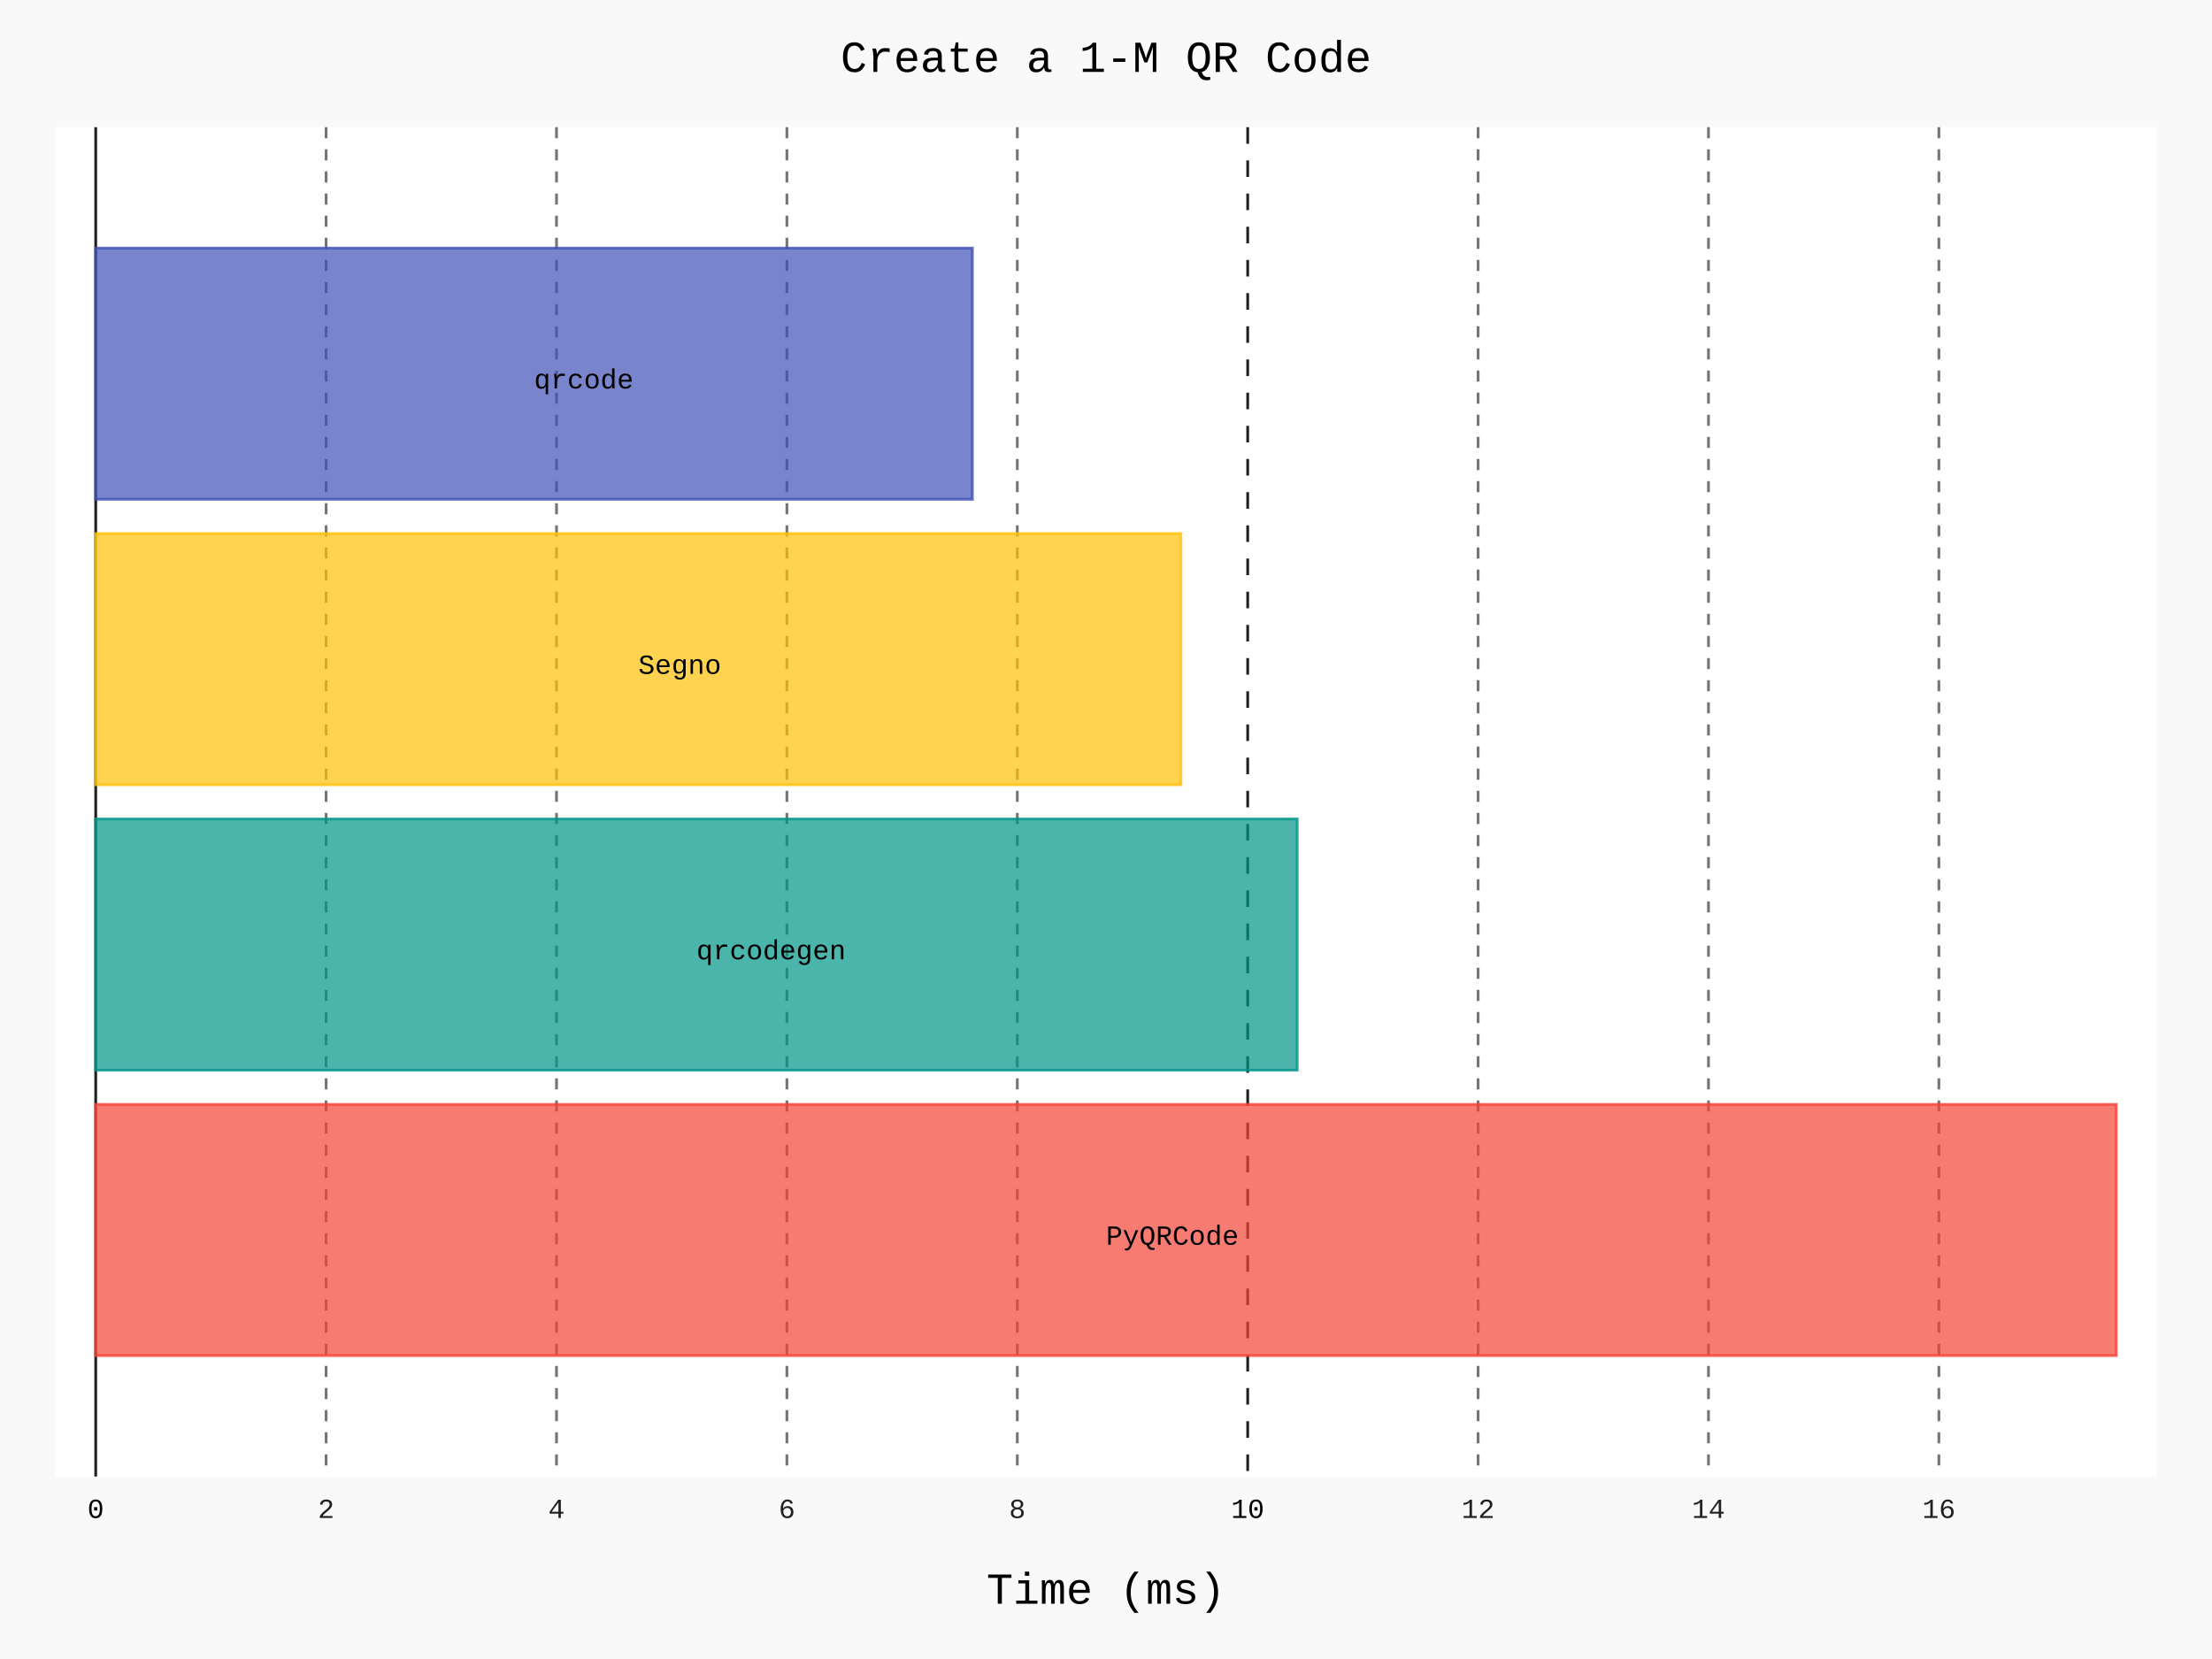
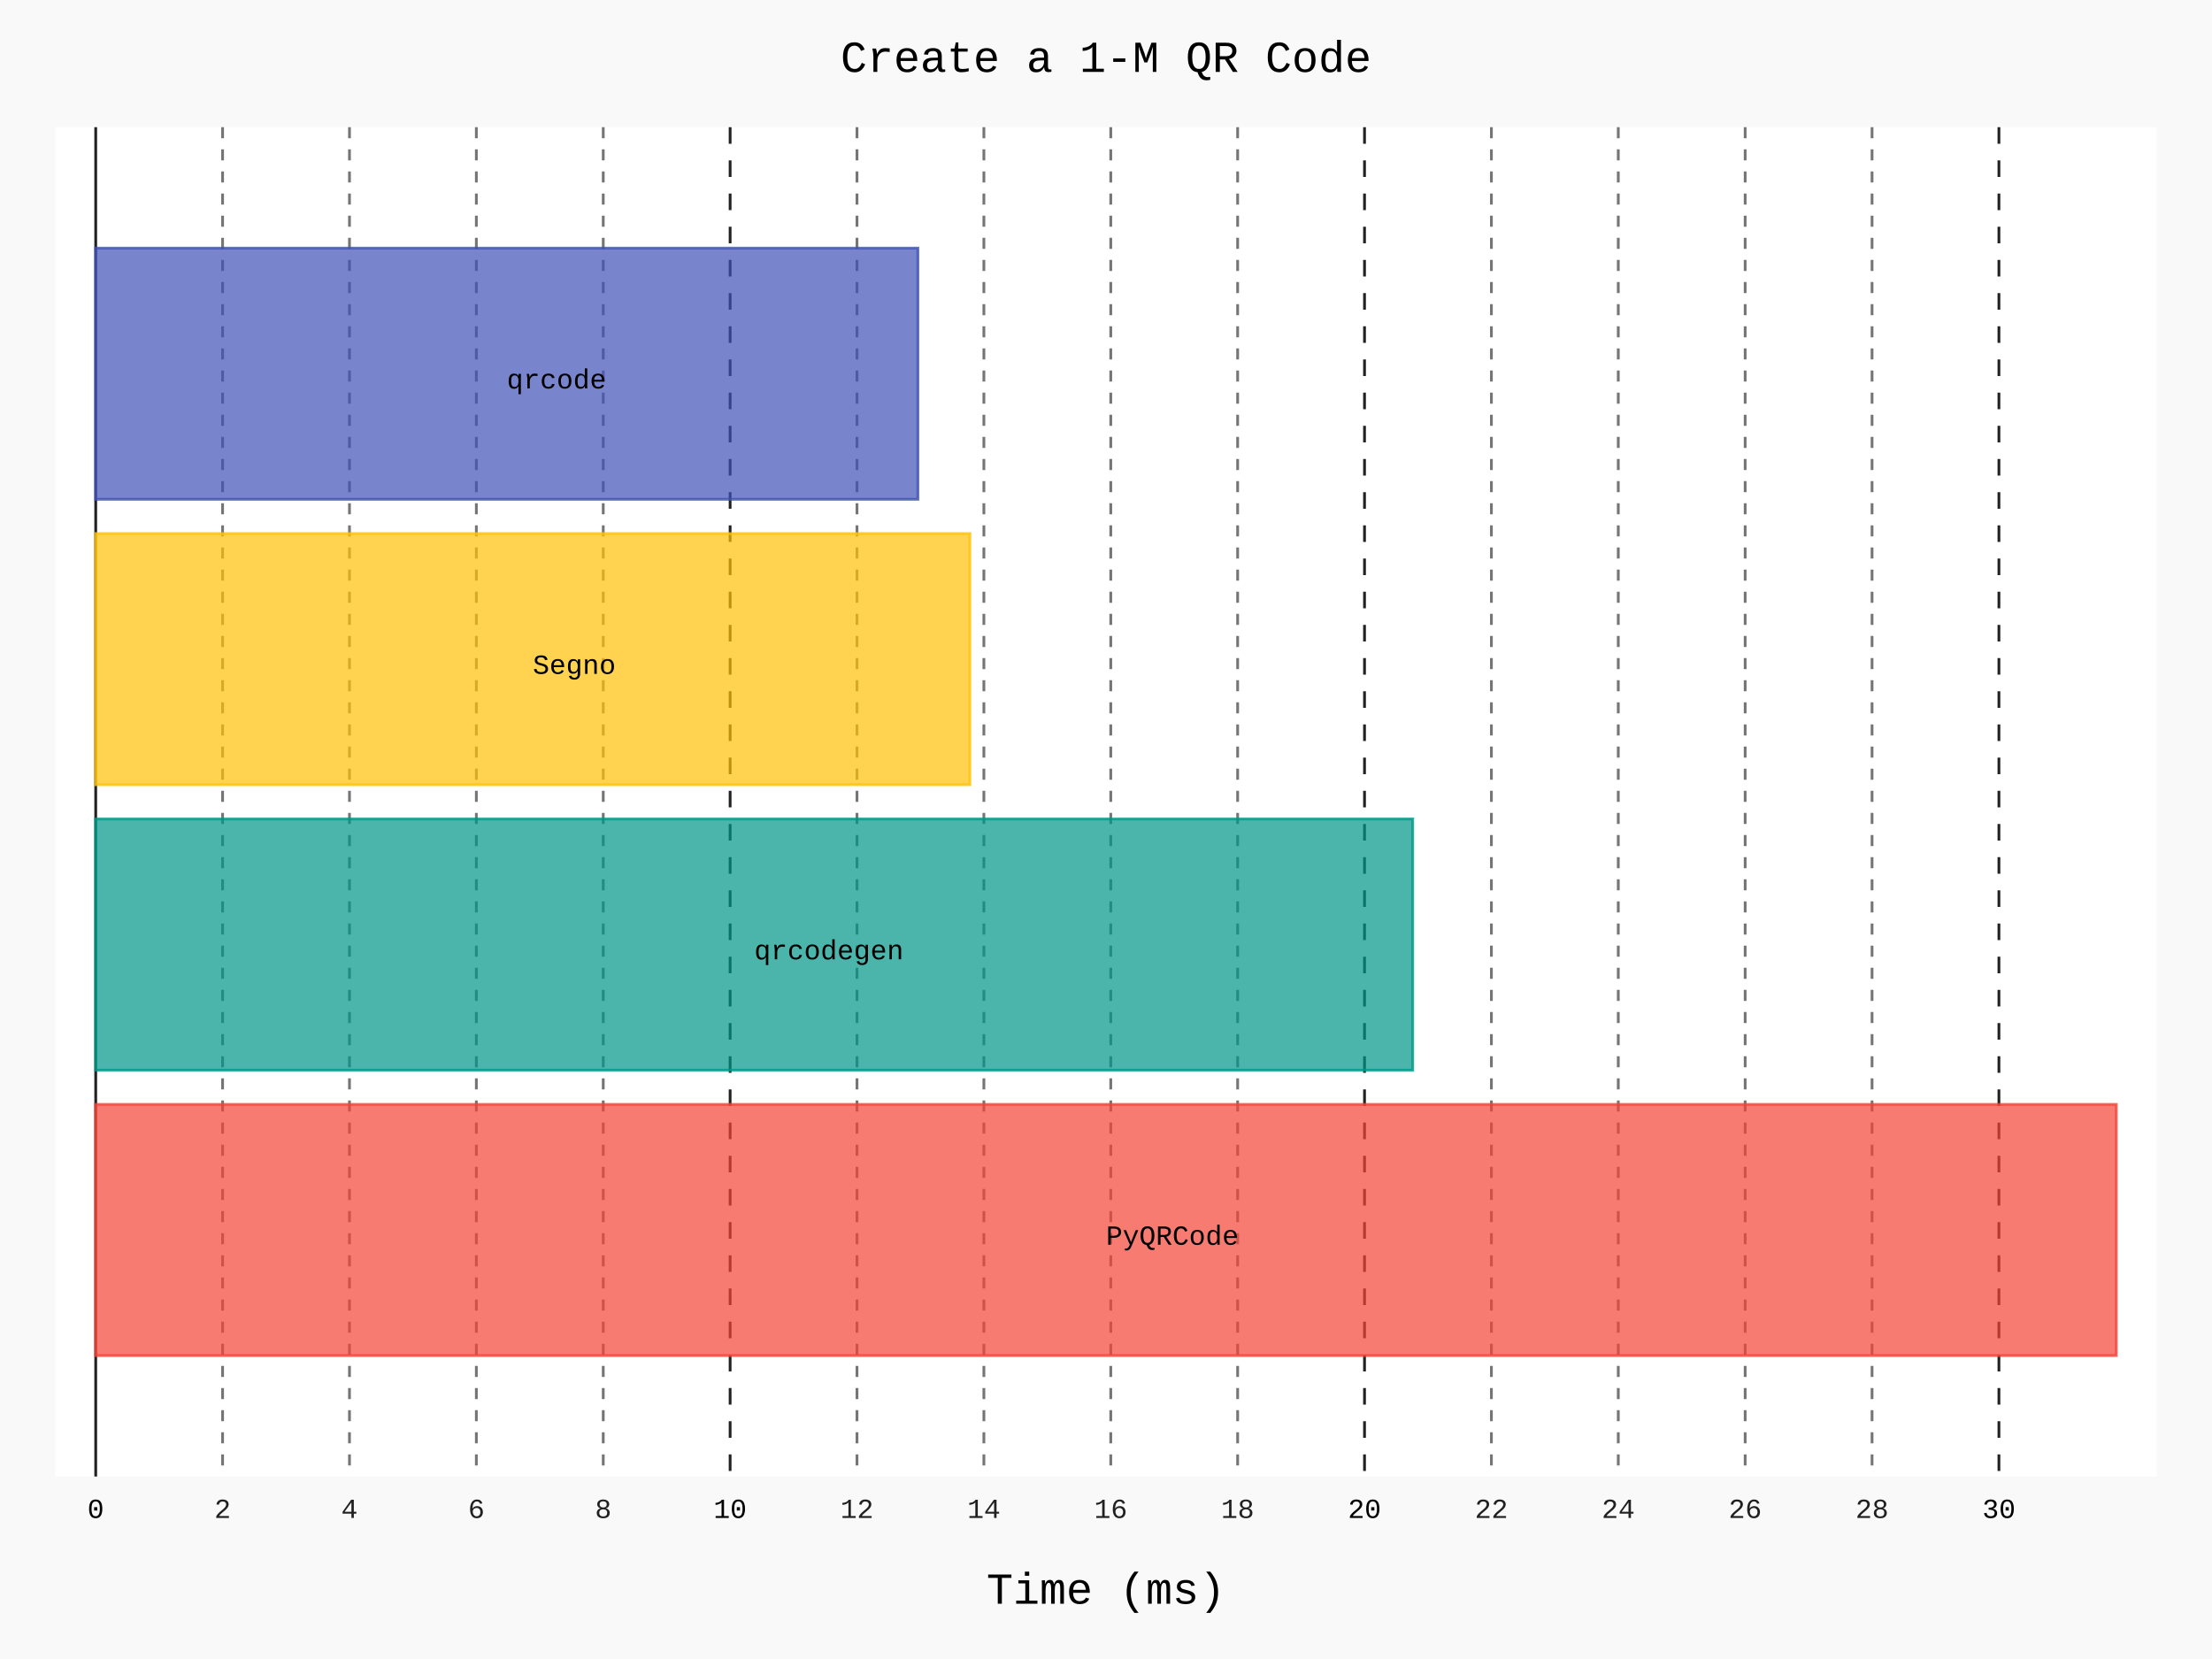
- <svg xmlns="http://www.w3.org/2000/svg" class="pygal-chart" id="chart-5aa0ebb1-5b6a-4e03-81fc-18a5779a5c64" viewBox="0 0 800 600">
+ <svg xmlns="http://www.w3.org/2000/svg" class="pygal-chart" id="chart-dc5eb748-8911-4a99-8d53-b544458bfd40" viewBox="0 0 800 600">
  <defs>
-     <style type="text/css">#chart-5aa0ebb1-5b6a-4e03-81fc-18a5779a5c64{-webkit-user-select:none;-webkit-font-smoothing:antialiased;font-family:Consolas,"Liberation Mono",Menlo,Courier,monospace}#chart-5aa0ebb1-5b6a-4e03-81fc-18a5779a5c64 .title{font-family:Consolas,"Liberation Mono",Menlo,Courier,monospace;font-size:16px}#chart-5aa0ebb1-5b6a-4e03-81fc-18a5779a5c64 .legends .legend text{font-family:Consolas,"Liberation Mono",Menlo,Courier,monospace;font-size:14px}#chart-5aa0ebb1-5b6a-4e03-81fc-18a5779a5c64 .axis text{font-family:Consolas,"Liberation Mono",Menlo,Courier,monospace;font-size:10px}#chart-5aa0ebb1-5b6a-4e03-81fc-18a5779a5c64 .axis text.major{font-family:Consolas,"Liberation Mono",Menlo,Courier,monospace;font-size:10px}#chart-5aa0ebb1-5b6a-4e03-81fc-18a5779a5c64 .text-overlay text.value{font-family:Consolas,"Liberation Mono",Menlo,Courier,monospace;font-size:16px}#chart-5aa0ebb1-5b6a-4e03-81fc-18a5779a5c64 .text-overlay text.label{font-family:Consolas,"Liberation Mono",Menlo,Courier,monospace;font-size:10px}#chart-5aa0ebb1-5b6a-4e03-81fc-18a5779a5c64 .tooltip{font-family:Consolas,"Liberation Mono",Menlo,Courier,monospace;font-size:14px}#chart-5aa0ebb1-5b6a-4e03-81fc-18a5779a5c64 text.no_data{font-family:Consolas,"Liberation Mono",Menlo,Courier,monospace;font-size:64px}
- #chart-5aa0ebb1-5b6a-4e03-81fc-18a5779a5c64{background-color:rgba(249,249,249,1)}#chart-5aa0ebb1-5b6a-4e03-81fc-18a5779a5c64 path,#chart-5aa0ebb1-5b6a-4e03-81fc-18a5779a5c64 line,#chart-5aa0ebb1-5b6a-4e03-81fc-18a5779a5c64 rect,#chart-5aa0ebb1-5b6a-4e03-81fc-18a5779a5c64 circle{-webkit-transition:150ms;-moz-transition:150ms;transition:150ms}#chart-5aa0ebb1-5b6a-4e03-81fc-18a5779a5c64 .graph &gt; .background{fill:rgba(249,249,249,1)}#chart-5aa0ebb1-5b6a-4e03-81fc-18a5779a5c64 .plot &gt; .background{fill:rgba(255,255,255,1)}#chart-5aa0ebb1-5b6a-4e03-81fc-18a5779a5c64 .graph{fill:rgba(0,0,0,.87)}#chart-5aa0ebb1-5b6a-4e03-81fc-18a5779a5c64 text.no_data{fill:rgba(0,0,0,1)}#chart-5aa0ebb1-5b6a-4e03-81fc-18a5779a5c64 .title{fill:rgba(0,0,0,1)}#chart-5aa0ebb1-5b6a-4e03-81fc-18a5779a5c64 .legends .legend text{fill:rgba(0,0,0,.87)}#chart-5aa0ebb1-5b6a-4e03-81fc-18a5779a5c64 .legends .legend:hover text{fill:rgba(0,0,0,1)}#chart-5aa0ebb1-5b6a-4e03-81fc-18a5779a5c64 .axis .line{stroke:rgba(0,0,0,1)}#chart-5aa0ebb1-5b6a-4e03-81fc-18a5779a5c64 .axis .guide.line{stroke:rgba(0,0,0,.54)}#chart-5aa0ebb1-5b6a-4e03-81fc-18a5779a5c64 .axis .major.line{stroke:rgba(0,0,0,.87)}#chart-5aa0ebb1-5b6a-4e03-81fc-18a5779a5c64 .axis text.major{fill:rgba(0,0,0,1)}#chart-5aa0ebb1-5b6a-4e03-81fc-18a5779a5c64 .axis.y .guides:hover .guide.line,#chart-5aa0ebb1-5b6a-4e03-81fc-18a5779a5c64 .line-graph .axis.x .guides:hover .guide.line,#chart-5aa0ebb1-5b6a-4e03-81fc-18a5779a5c64 .stackedline-graph .axis.x .guides:hover .guide.line,#chart-5aa0ebb1-5b6a-4e03-81fc-18a5779a5c64 .xy-graph .axis.x .guides:hover .guide.line{stroke:rgba(0,0,0,1)}#chart-5aa0ebb1-5b6a-4e03-81fc-18a5779a5c64 .axis .guides:hover text{fill:rgba(0,0,0,1)}#chart-5aa0ebb1-5b6a-4e03-81fc-18a5779a5c64 .reactive{fill-opacity:.7;stroke-opacity:.8}#chart-5aa0ebb1-5b6a-4e03-81fc-18a5779a5c64 .ci{stroke:rgba(0,0,0,.87)}#chart-5aa0ebb1-5b6a-4e03-81fc-18a5779a5c64 .reactive.active,#chart-5aa0ebb1-5b6a-4e03-81fc-18a5779a5c64 .active .reactive{fill-opacity:.8;stroke-opacity:.9;stroke-width:4}#chart-5aa0ebb1-5b6a-4e03-81fc-18a5779a5c64 .ci .reactive.active{stroke-width:1.5}#chart-5aa0ebb1-5b6a-4e03-81fc-18a5779a5c64 .series text{fill:rgba(0,0,0,1)}#chart-5aa0ebb1-5b6a-4e03-81fc-18a5779a5c64 .tooltip rect{fill:rgba(255,255,255,1);stroke:rgba(0,0,0,1);-webkit-transition:opacity 150ms;-moz-transition:opacity 150ms;transition:opacity 150ms}#chart-5aa0ebb1-5b6a-4e03-81fc-18a5779a5c64 .tooltip .label{fill:rgba(0,0,0,.87)}#chart-5aa0ebb1-5b6a-4e03-81fc-18a5779a5c64 .tooltip .label{fill:rgba(0,0,0,.87)}#chart-5aa0ebb1-5b6a-4e03-81fc-18a5779a5c64 .tooltip .legend{font-size:.8em;fill:rgba(0,0,0,.54)}#chart-5aa0ebb1-5b6a-4e03-81fc-18a5779a5c64 .tooltip .x_label{font-size:.6em;fill:rgba(0,0,0,1)}#chart-5aa0ebb1-5b6a-4e03-81fc-18a5779a5c64 .tooltip .xlink{font-size:.5em;text-decoration:underline}#chart-5aa0ebb1-5b6a-4e03-81fc-18a5779a5c64 .tooltip .value{font-size:1.5em}#chart-5aa0ebb1-5b6a-4e03-81fc-18a5779a5c64 .bound{font-size:.5em}#chart-5aa0ebb1-5b6a-4e03-81fc-18a5779a5c64 .max-value{font-size:.75em;fill:rgba(0,0,0,.54)}#chart-5aa0ebb1-5b6a-4e03-81fc-18a5779a5c64 .map-element{fill:rgba(255,255,255,1);stroke:rgba(0,0,0,.54) !important}#chart-5aa0ebb1-5b6a-4e03-81fc-18a5779a5c64 .map-element .reactive{fill-opacity:inherit;stroke-opacity:inherit}#chart-5aa0ebb1-5b6a-4e03-81fc-18a5779a5c64 .color-0,#chart-5aa0ebb1-5b6a-4e03-81fc-18a5779a5c64 .color-0 a:visited{stroke:#F44336;fill:#F44336}#chart-5aa0ebb1-5b6a-4e03-81fc-18a5779a5c64 .color-1,#chart-5aa0ebb1-5b6a-4e03-81fc-18a5779a5c64 .color-1 a:visited{stroke:#3F51B5;fill:#3F51B5}#chart-5aa0ebb1-5b6a-4e03-81fc-18a5779a5c64 .color-2,#chart-5aa0ebb1-5b6a-4e03-81fc-18a5779a5c64 .color-2 a:visited{stroke:#009688;fill:#009688}#chart-5aa0ebb1-5b6a-4e03-81fc-18a5779a5c64 .color-3,#chart-5aa0ebb1-5b6a-4e03-81fc-18a5779a5c64 .color-3 a:visited{stroke:#FFC107;fill:#FFC107}#chart-5aa0ebb1-5b6a-4e03-81fc-18a5779a5c64 .text-overlay .color-0 text{fill:black}#chart-5aa0ebb1-5b6a-4e03-81fc-18a5779a5c64 .text-overlay .color-1 text{fill:black}#chart-5aa0ebb1-5b6a-4e03-81fc-18a5779a5c64 .text-overlay .color-2 text{fill:black}#chart-5aa0ebb1-5b6a-4e03-81fc-18a5779a5c64 .text-overlay .color-3 text{fill:black}
- #chart-5aa0ebb1-5b6a-4e03-81fc-18a5779a5c64 text.no_data{text-anchor:middle}#chart-5aa0ebb1-5b6a-4e03-81fc-18a5779a5c64 .guide.line{fill:none}#chart-5aa0ebb1-5b6a-4e03-81fc-18a5779a5c64 .centered{text-anchor:middle}#chart-5aa0ebb1-5b6a-4e03-81fc-18a5779a5c64 .title{text-anchor:middle}#chart-5aa0ebb1-5b6a-4e03-81fc-18a5779a5c64 .legends .legend text{fill-opacity:1}#chart-5aa0ebb1-5b6a-4e03-81fc-18a5779a5c64 .axis.x text{text-anchor:middle}#chart-5aa0ebb1-5b6a-4e03-81fc-18a5779a5c64 .axis.x:not(.web) text[transform]{text-anchor:start}#chart-5aa0ebb1-5b6a-4e03-81fc-18a5779a5c64 .axis.x:not(.web) text[transform].backwards{text-anchor:end}#chart-5aa0ebb1-5b6a-4e03-81fc-18a5779a5c64 .axis.y text{text-anchor:end}#chart-5aa0ebb1-5b6a-4e03-81fc-18a5779a5c64 .axis.y text[transform].backwards{text-anchor:start}#chart-5aa0ebb1-5b6a-4e03-81fc-18a5779a5c64 .axis.y2 text{text-anchor:start}#chart-5aa0ebb1-5b6a-4e03-81fc-18a5779a5c64 .axis.y2 text[transform].backwards{text-anchor:end}#chart-5aa0ebb1-5b6a-4e03-81fc-18a5779a5c64 .axis .guide.line{stroke-dasharray:4,4}#chart-5aa0ebb1-5b6a-4e03-81fc-18a5779a5c64 .axis .major.guide.line{stroke-dasharray:6,6}#chart-5aa0ebb1-5b6a-4e03-81fc-18a5779a5c64 .horizontal .axis.y .guide.line,#chart-5aa0ebb1-5b6a-4e03-81fc-18a5779a5c64 .horizontal .axis.y2 .guide.line,#chart-5aa0ebb1-5b6a-4e03-81fc-18a5779a5c64 .vertical .axis.x .guide.line{opacity:0}#chart-5aa0ebb1-5b6a-4e03-81fc-18a5779a5c64 .horizontal .axis.always_show .guide.line,#chart-5aa0ebb1-5b6a-4e03-81fc-18a5779a5c64 .vertical .axis.always_show .guide.line{opacity:1 !important}#chart-5aa0ebb1-5b6a-4e03-81fc-18a5779a5c64 .axis.y .guides:hover .guide.line,#chart-5aa0ebb1-5b6a-4e03-81fc-18a5779a5c64 .axis.y2 .guides:hover .guide.line,#chart-5aa0ebb1-5b6a-4e03-81fc-18a5779a5c64 .axis.x .guides:hover .guide.line{opacity:1}#chart-5aa0ebb1-5b6a-4e03-81fc-18a5779a5c64 .axis .guides:hover text{opacity:1}#chart-5aa0ebb1-5b6a-4e03-81fc-18a5779a5c64 .nofill{fill:none}#chart-5aa0ebb1-5b6a-4e03-81fc-18a5779a5c64 .subtle-fill{fill-opacity:.2}#chart-5aa0ebb1-5b6a-4e03-81fc-18a5779a5c64 .dot{stroke-width:1px;fill-opacity:1}#chart-5aa0ebb1-5b6a-4e03-81fc-18a5779a5c64 .dot.active{stroke-width:5px}#chart-5aa0ebb1-5b6a-4e03-81fc-18a5779a5c64 .dot.negative{fill:transparent}#chart-5aa0ebb1-5b6a-4e03-81fc-18a5779a5c64 text,#chart-5aa0ebb1-5b6a-4e03-81fc-18a5779a5c64 tspan{stroke:none !important}#chart-5aa0ebb1-5b6a-4e03-81fc-18a5779a5c64 .series text.active{opacity:1}#chart-5aa0ebb1-5b6a-4e03-81fc-18a5779a5c64 .tooltip rect{fill-opacity:.95;stroke-width:.5}#chart-5aa0ebb1-5b6a-4e03-81fc-18a5779a5c64 .tooltip text{fill-opacity:1}#chart-5aa0ebb1-5b6a-4e03-81fc-18a5779a5c64 .showable{visibility:hidden}#chart-5aa0ebb1-5b6a-4e03-81fc-18a5779a5c64 .showable.shown{visibility:visible}#chart-5aa0ebb1-5b6a-4e03-81fc-18a5779a5c64 .gauge-background{fill:rgba(229,229,229,1);stroke:none}#chart-5aa0ebb1-5b6a-4e03-81fc-18a5779a5c64 .bg-lines{stroke:rgba(249,249,249,1);stroke-width:2px}</style>
+     <style type="text/css">#chart-dc5eb748-8911-4a99-8d53-b544458bfd40{-webkit-user-select:none;-webkit-font-smoothing:antialiased;font-family:Consolas,"Liberation Mono",Menlo,Courier,monospace}#chart-dc5eb748-8911-4a99-8d53-b544458bfd40 .title{font-family:Consolas,"Liberation Mono",Menlo,Courier,monospace;font-size:16px}#chart-dc5eb748-8911-4a99-8d53-b544458bfd40 .legends .legend text{font-family:Consolas,"Liberation Mono",Menlo,Courier,monospace;font-size:14px}#chart-dc5eb748-8911-4a99-8d53-b544458bfd40 .axis text{font-family:Consolas,"Liberation Mono",Menlo,Courier,monospace;font-size:10px}#chart-dc5eb748-8911-4a99-8d53-b544458bfd40 .axis text.major{font-family:Consolas,"Liberation Mono",Menlo,Courier,monospace;font-size:10px}#chart-dc5eb748-8911-4a99-8d53-b544458bfd40 .text-overlay text.value{font-family:Consolas,"Liberation Mono",Menlo,Courier,monospace;font-size:16px}#chart-dc5eb748-8911-4a99-8d53-b544458bfd40 .text-overlay text.label{font-family:Consolas,"Liberation Mono",Menlo,Courier,monospace;font-size:10px}#chart-dc5eb748-8911-4a99-8d53-b544458bfd40 .tooltip{font-family:Consolas,"Liberation Mono",Menlo,Courier,monospace;font-size:14px}#chart-dc5eb748-8911-4a99-8d53-b544458bfd40 text.no_data{font-family:Consolas,"Liberation Mono",Menlo,Courier,monospace;font-size:64px}
+ #chart-dc5eb748-8911-4a99-8d53-b544458bfd40{background-color:rgba(249,249,249,1)}#chart-dc5eb748-8911-4a99-8d53-b544458bfd40 path,#chart-dc5eb748-8911-4a99-8d53-b544458bfd40 line,#chart-dc5eb748-8911-4a99-8d53-b544458bfd40 rect,#chart-dc5eb748-8911-4a99-8d53-b544458bfd40 circle{-webkit-transition:150ms;-moz-transition:150ms;transition:150ms}#chart-dc5eb748-8911-4a99-8d53-b544458bfd40 .graph &gt; .background{fill:rgba(249,249,249,1)}#chart-dc5eb748-8911-4a99-8d53-b544458bfd40 .plot &gt; .background{fill:rgba(255,255,255,1)}#chart-dc5eb748-8911-4a99-8d53-b544458bfd40 .graph{fill:rgba(0,0,0,.87)}#chart-dc5eb748-8911-4a99-8d53-b544458bfd40 text.no_data{fill:rgba(0,0,0,1)}#chart-dc5eb748-8911-4a99-8d53-b544458bfd40 .title{fill:rgba(0,0,0,1)}#chart-dc5eb748-8911-4a99-8d53-b544458bfd40 .legends .legend text{fill:rgba(0,0,0,.87)}#chart-dc5eb748-8911-4a99-8d53-b544458bfd40 .legends .legend:hover text{fill:rgba(0,0,0,1)}#chart-dc5eb748-8911-4a99-8d53-b544458bfd40 .axis .line{stroke:rgba(0,0,0,1)}#chart-dc5eb748-8911-4a99-8d53-b544458bfd40 .axis .guide.line{stroke:rgba(0,0,0,.54)}#chart-dc5eb748-8911-4a99-8d53-b544458bfd40 .axis .major.line{stroke:rgba(0,0,0,.87)}#chart-dc5eb748-8911-4a99-8d53-b544458bfd40 .axis text.major{fill:rgba(0,0,0,1)}#chart-dc5eb748-8911-4a99-8d53-b544458bfd40 .axis.y .guides:hover .guide.line,#chart-dc5eb748-8911-4a99-8d53-b544458bfd40 .line-graph .axis.x .guides:hover .guide.line,#chart-dc5eb748-8911-4a99-8d53-b544458bfd40 .stackedline-graph .axis.x .guides:hover .guide.line,#chart-dc5eb748-8911-4a99-8d53-b544458bfd40 .xy-graph .axis.x .guides:hover .guide.line{stroke:rgba(0,0,0,1)}#chart-dc5eb748-8911-4a99-8d53-b544458bfd40 .axis .guides:hover text{fill:rgba(0,0,0,1)}#chart-dc5eb748-8911-4a99-8d53-b544458bfd40 .reactive{fill-opacity:.7;stroke-opacity:.8}#chart-dc5eb748-8911-4a99-8d53-b544458bfd40 .ci{stroke:rgba(0,0,0,.87)}#chart-dc5eb748-8911-4a99-8d53-b544458bfd40 .reactive.active,#chart-dc5eb748-8911-4a99-8d53-b544458bfd40 .active .reactive{fill-opacity:.8;stroke-opacity:.9;stroke-width:4}#chart-dc5eb748-8911-4a99-8d53-b544458bfd40 .ci .reactive.active{stroke-width:1.5}#chart-dc5eb748-8911-4a99-8d53-b544458bfd40 .series text{fill:rgba(0,0,0,1)}#chart-dc5eb748-8911-4a99-8d53-b544458bfd40 .tooltip rect{fill:rgba(255,255,255,1);stroke:rgba(0,0,0,1);-webkit-transition:opacity 150ms;-moz-transition:opacity 150ms;transition:opacity 150ms}#chart-dc5eb748-8911-4a99-8d53-b544458bfd40 .tooltip .label{fill:rgba(0,0,0,.87)}#chart-dc5eb748-8911-4a99-8d53-b544458bfd40 .tooltip .label{fill:rgba(0,0,0,.87)}#chart-dc5eb748-8911-4a99-8d53-b544458bfd40 .tooltip .legend{font-size:.8em;fill:rgba(0,0,0,.54)}#chart-dc5eb748-8911-4a99-8d53-b544458bfd40 .tooltip .x_label{font-size:.6em;fill:rgba(0,0,0,1)}#chart-dc5eb748-8911-4a99-8d53-b544458bfd40 .tooltip .xlink{font-size:.5em;text-decoration:underline}#chart-dc5eb748-8911-4a99-8d53-b544458bfd40 .tooltip .value{font-size:1.5em}#chart-dc5eb748-8911-4a99-8d53-b544458bfd40 .bound{font-size:.5em}#chart-dc5eb748-8911-4a99-8d53-b544458bfd40 .max-value{font-size:.75em;fill:rgba(0,0,0,.54)}#chart-dc5eb748-8911-4a99-8d53-b544458bfd40 .map-element{fill:rgba(255,255,255,1);stroke:rgba(0,0,0,.54) !important}#chart-dc5eb748-8911-4a99-8d53-b544458bfd40 .map-element .reactive{fill-opacity:inherit;stroke-opacity:inherit}#chart-dc5eb748-8911-4a99-8d53-b544458bfd40 .color-0,#chart-dc5eb748-8911-4a99-8d53-b544458bfd40 .color-0 a:visited{stroke:#F44336;fill:#F44336}#chart-dc5eb748-8911-4a99-8d53-b544458bfd40 .color-1,#chart-dc5eb748-8911-4a99-8d53-b544458bfd40 .color-1 a:visited{stroke:#3F51B5;fill:#3F51B5}#chart-dc5eb748-8911-4a99-8d53-b544458bfd40 .color-2,#chart-dc5eb748-8911-4a99-8d53-b544458bfd40 .color-2 a:visited{stroke:#009688;fill:#009688}#chart-dc5eb748-8911-4a99-8d53-b544458bfd40 .color-3,#chart-dc5eb748-8911-4a99-8d53-b544458bfd40 .color-3 a:visited{stroke:#FFC107;fill:#FFC107}#chart-dc5eb748-8911-4a99-8d53-b544458bfd40 .text-overlay .color-0 text{fill:black}#chart-dc5eb748-8911-4a99-8d53-b544458bfd40 .text-overlay .color-1 text{fill:black}#chart-dc5eb748-8911-4a99-8d53-b544458bfd40 .text-overlay .color-2 text{fill:black}#chart-dc5eb748-8911-4a99-8d53-b544458bfd40 .text-overlay .color-3 text{fill:black}
+ #chart-dc5eb748-8911-4a99-8d53-b544458bfd40 text.no_data{text-anchor:middle}#chart-dc5eb748-8911-4a99-8d53-b544458bfd40 .guide.line{fill:none}#chart-dc5eb748-8911-4a99-8d53-b544458bfd40 .centered{text-anchor:middle}#chart-dc5eb748-8911-4a99-8d53-b544458bfd40 .title{text-anchor:middle}#chart-dc5eb748-8911-4a99-8d53-b544458bfd40 .legends .legend text{fill-opacity:1}#chart-dc5eb748-8911-4a99-8d53-b544458bfd40 .axis.x text{text-anchor:middle}#chart-dc5eb748-8911-4a99-8d53-b544458bfd40 .axis.x:not(.web) text[transform]{text-anchor:start}#chart-dc5eb748-8911-4a99-8d53-b544458bfd40 .axis.x:not(.web) text[transform].backwards{text-anchor:end}#chart-dc5eb748-8911-4a99-8d53-b544458bfd40 .axis.y text{text-anchor:end}#chart-dc5eb748-8911-4a99-8d53-b544458bfd40 .axis.y text[transform].backwards{text-anchor:start}#chart-dc5eb748-8911-4a99-8d53-b544458bfd40 .axis.y2 text{text-anchor:start}#chart-dc5eb748-8911-4a99-8d53-b544458bfd40 .axis.y2 text[transform].backwards{text-anchor:end}#chart-dc5eb748-8911-4a99-8d53-b544458bfd40 .axis .guide.line{stroke-dasharray:4,4}#chart-dc5eb748-8911-4a99-8d53-b544458bfd40 .axis .major.guide.line{stroke-dasharray:6,6}#chart-dc5eb748-8911-4a99-8d53-b544458bfd40 .horizontal .axis.y .guide.line,#chart-dc5eb748-8911-4a99-8d53-b544458bfd40 .horizontal .axis.y2 .guide.line,#chart-dc5eb748-8911-4a99-8d53-b544458bfd40 .vertical .axis.x .guide.line{opacity:0}#chart-dc5eb748-8911-4a99-8d53-b544458bfd40 .horizontal .axis.always_show .guide.line,#chart-dc5eb748-8911-4a99-8d53-b544458bfd40 .vertical .axis.always_show .guide.line{opacity:1 !important}#chart-dc5eb748-8911-4a99-8d53-b544458bfd40 .axis.y .guides:hover .guide.line,#chart-dc5eb748-8911-4a99-8d53-b544458bfd40 .axis.y2 .guides:hover .guide.line,#chart-dc5eb748-8911-4a99-8d53-b544458bfd40 .axis.x .guides:hover .guide.line{opacity:1}#chart-dc5eb748-8911-4a99-8d53-b544458bfd40 .axis .guides:hover text{opacity:1}#chart-dc5eb748-8911-4a99-8d53-b544458bfd40 .nofill{fill:none}#chart-dc5eb748-8911-4a99-8d53-b544458bfd40 .subtle-fill{fill-opacity:.2}#chart-dc5eb748-8911-4a99-8d53-b544458bfd40 .dot{stroke-width:1px;fill-opacity:1}#chart-dc5eb748-8911-4a99-8d53-b544458bfd40 .dot.active{stroke-width:5px}#chart-dc5eb748-8911-4a99-8d53-b544458bfd40 .dot.negative{fill:transparent}#chart-dc5eb748-8911-4a99-8d53-b544458bfd40 text,#chart-dc5eb748-8911-4a99-8d53-b544458bfd40 tspan{stroke:none !important}#chart-dc5eb748-8911-4a99-8d53-b544458bfd40 .series text.active{opacity:1}#chart-dc5eb748-8911-4a99-8d53-b544458bfd40 .tooltip rect{fill-opacity:.95;stroke-width:.5}#chart-dc5eb748-8911-4a99-8d53-b544458bfd40 .tooltip text{fill-opacity:1}#chart-dc5eb748-8911-4a99-8d53-b544458bfd40 .showable{visibility:hidden}#chart-dc5eb748-8911-4a99-8d53-b544458bfd40 .showable.shown{visibility:visible}#chart-dc5eb748-8911-4a99-8d53-b544458bfd40 .gauge-background{fill:rgba(229,229,229,1);stroke:none}#chart-dc5eb748-8911-4a99-8d53-b544458bfd40 .bg-lines{stroke:rgba(249,249,249,1);stroke-width:2px}</style>
  </defs>
  <g class="graph horizontalbar-graph horizontal">
    <rect class="background" height="600" width="800" x="0" y="0" />
    <g class="plot" transform="translate(20, 46)">
      <rect class="background" height="488" width="760" x="0" y="0" />
      <g class="axis x always_show">
        <g class="guides">
          <path class="axis major line" d="M14.615 0 v488" />
          <text class="major" x="14.615" y="503.0">0</text>
        </g>
        <g class="guides">
-           <path class="guide line" d="M97.941 0 v488" />
-           <text class="" x="97.941" y="503.0">2</text>
+           <path class="guide line" d="M60.504 0 v488" />
+           <text class="" x="60.504" y="503.0">2</text>
        </g>
        <g class="guides">
-           <path class="guide line" d="M181.267 0 v488" />
-           <text class="" x="181.267" y="503.0">4</text>
+           <path class="guide line" d="M106.392 0 v488" />
+           <text class="" x="106.392" y="503.0">4</text>
        </g>
        <g class="guides">
-           <path class="guide line" d="M264.593 0 v488" />
-           <text class="" x="264.593" y="503.0">6</text>
+           <path class="guide line" d="M152.28 0 v488" />
+           <text class="" x="152.28" y="503.0">6</text>
        </g>
        <g class="guides">
-           <path class="guide line" d="M347.919 0 v488" />
-           <text class="" x="347.919" y="503.0">8</text>
+           <path class="guide line" d="M198.168 0 v488" />
+           <text class="" x="198.168" y="503.0">8</text>
        </g>
        <g class="guides">
-           <path class="major guide line" d="M431.246 0 v488" />
-           <text class="major" x="431.246" y="503.0">10</text>
+           <path class="major guide line" d="M244.056 0 v488" />
+           <text class="major" x="244.056" y="503.0">10</text>
        </g>
        <g class="guides">
-           <path class="guide line" d="M514.572 0 v488" />
-           <text class="" x="514.572" y="503.0">12</text>
+           <path class="guide line" d="M289.944 0 v488" />
+           <text class="" x="289.944" y="503.0">12</text>
        </g>
        <g class="guides">
-           <path class="guide line" d="M597.898 0 v488" />
-           <text class="" x="597.898" y="503.0">14</text>
+           <path class="guide line" d="M335.833 0 v488" />
+           <text class="" x="335.833" y="503.0">14</text>
        </g>
        <g class="guides">
-           <path class="guide line" d="M681.224 0 v488" />
-           <text class="" x="681.224" y="503.0">16</text>
+           <path class="guide line" d="M381.721 0 v488" />
+           <text class="" x="381.721" y="503.0">16</text>
+         </g>
+         <g class="guides">
+           <path class="guide line" d="M427.609 0 v488" />
+           <text class="" x="427.609" y="503.0">18</text>
+         </g>
+         <g class="guides">
+           <path class="major guide line" d="M473.497 0 v488" />
+           <text class="major" x="473.497" y="503.0">20</text>
+         </g>
+         <g class="guides">
+           <path class="guide line" d="M519.385 0 v488" />
+           <text class="" x="519.385" y="503.0">22</text>
+         </g>
+         <g class="guides">
+           <path class="guide line" d="M565.274 0 v488" />
+           <text class="" x="565.274" y="503.0">24</text>
+         </g>
+         <g class="guides">
+           <path class="guide line" d="M611.162 0 v488" />
+           <text class="" x="611.162" y="503.0">26</text>
+         </g>
+         <g class="guides">
+           <path class="guide line" d="M657.05 0 v488" />
+           <text class="" x="657.05" y="503.0">28</text>
+         </g>
+         <g class="guides">
+           <path class="major guide line" d="M702.938 0 v488" />
+           <text class="major" x="702.938" y="503.0">30</text>
        </g>
      </g>
      <g class="series serie-3 color-3">
        <g class="bars">
          <g class="bar" style="fill: #F44336; stroke: #F44336">
            <rect class="rect reactive tooltip-trigger" height="90.843" rx="0" ry="0" width="730.769" x="14.615" y="353.425" />
          </g>
        </g>
      </g>
      <g class="series serie-2 color-2">
        <g class="bars">
          <g class="bar" style="fill: #009688; stroke: #009688">
-             <rect class="rect reactive tooltip-trigger" height="90.843" rx="0" ry="0" width="434.545" x="14.615" y="250.194" />
+             <rect class="rect reactive tooltip-trigger" height="90.843" rx="0" ry="0" width="476.319" x="14.615" y="250.194" />
          </g>
        </g>
      </g>
      <g class="series serie-1 color-1">
        <g class="bars">
          <g class="bar" style="fill: #FFC107; stroke: #FFC107">
-             <rect class="rect reactive tooltip-trigger" height="90.843" rx="0" ry="0" width="392.466" x="14.615" y="146.963" />
+             <rect class="rect reactive tooltip-trigger" height="90.843" rx="0" ry="0" width="316.17" x="14.615" y="146.963" />
          </g>
        </g>
      </g>
      <g class="series serie-0 color-0">
        <g class="bars">
          <g class="bar" style="fill: #3F51B5; stroke: #3F51B5">
-             <rect class="rect reactive tooltip-trigger" height="90.843" rx="0" ry="0" width="317.056" x="14.615" y="43.732" />
+             <rect class="rect reactive tooltip-trigger" height="90.843" rx="0" ry="0" width="297.355" x="14.615" y="43.732" />
          </g>
        </g>
      </g>
    </g>
    <g class="titles">
      <text class="title plot_title" x="400.0" y="26">Create a 1-M QR Code</text>
      <text class="title" x="400.0" y="580">Time (ms)</text>
    </g>
    <g class="plot overlay" transform="translate(20, 46)">
      <g class="series serie-3 color-3" />
      <g class="series serie-2 color-2" />
      <g class="series serie-1 color-1" />
      <g class="series serie-0 color-0" />
    </g>
    <g class="plot text-overlay" transform="translate(20, 46)">
      <g class="series serie-3 color-3">
        <text class="label" x="380.0" y="404.179">PyQRCode</text>
      </g>
      <g class="series serie-2 color-2">
-         <text class="label" x="231.888" y="300.949">qrcodegen</text>
+         <text class="label" x="252.775" y="300.949">qrcodegen</text>
      </g>
      <g class="series serie-1 color-1">
-         <text class="label" x="210.848" y="197.718">Segno</text>
+         <text class="label" x="172.7" y="197.718">Segno</text>
      </g>
      <g class="series serie-0 color-0">
-         <text class="label" x="173.143" y="94.487">qrcode</text>
+         <text class="label" x="163.293" y="94.487">qrcode</text>
      </g>
    </g>
    <g class="plot tooltip-overlay" transform="translate(20, 46)">
      <g class="tooltip" style="opacity: 0" transform="translate(0 0)">
        <rect class="tooltip-box" height="0" rx="0" ry="0" width="0" />
        <g class="text" />
      </g>
    </g>
  </g>
</svg>
